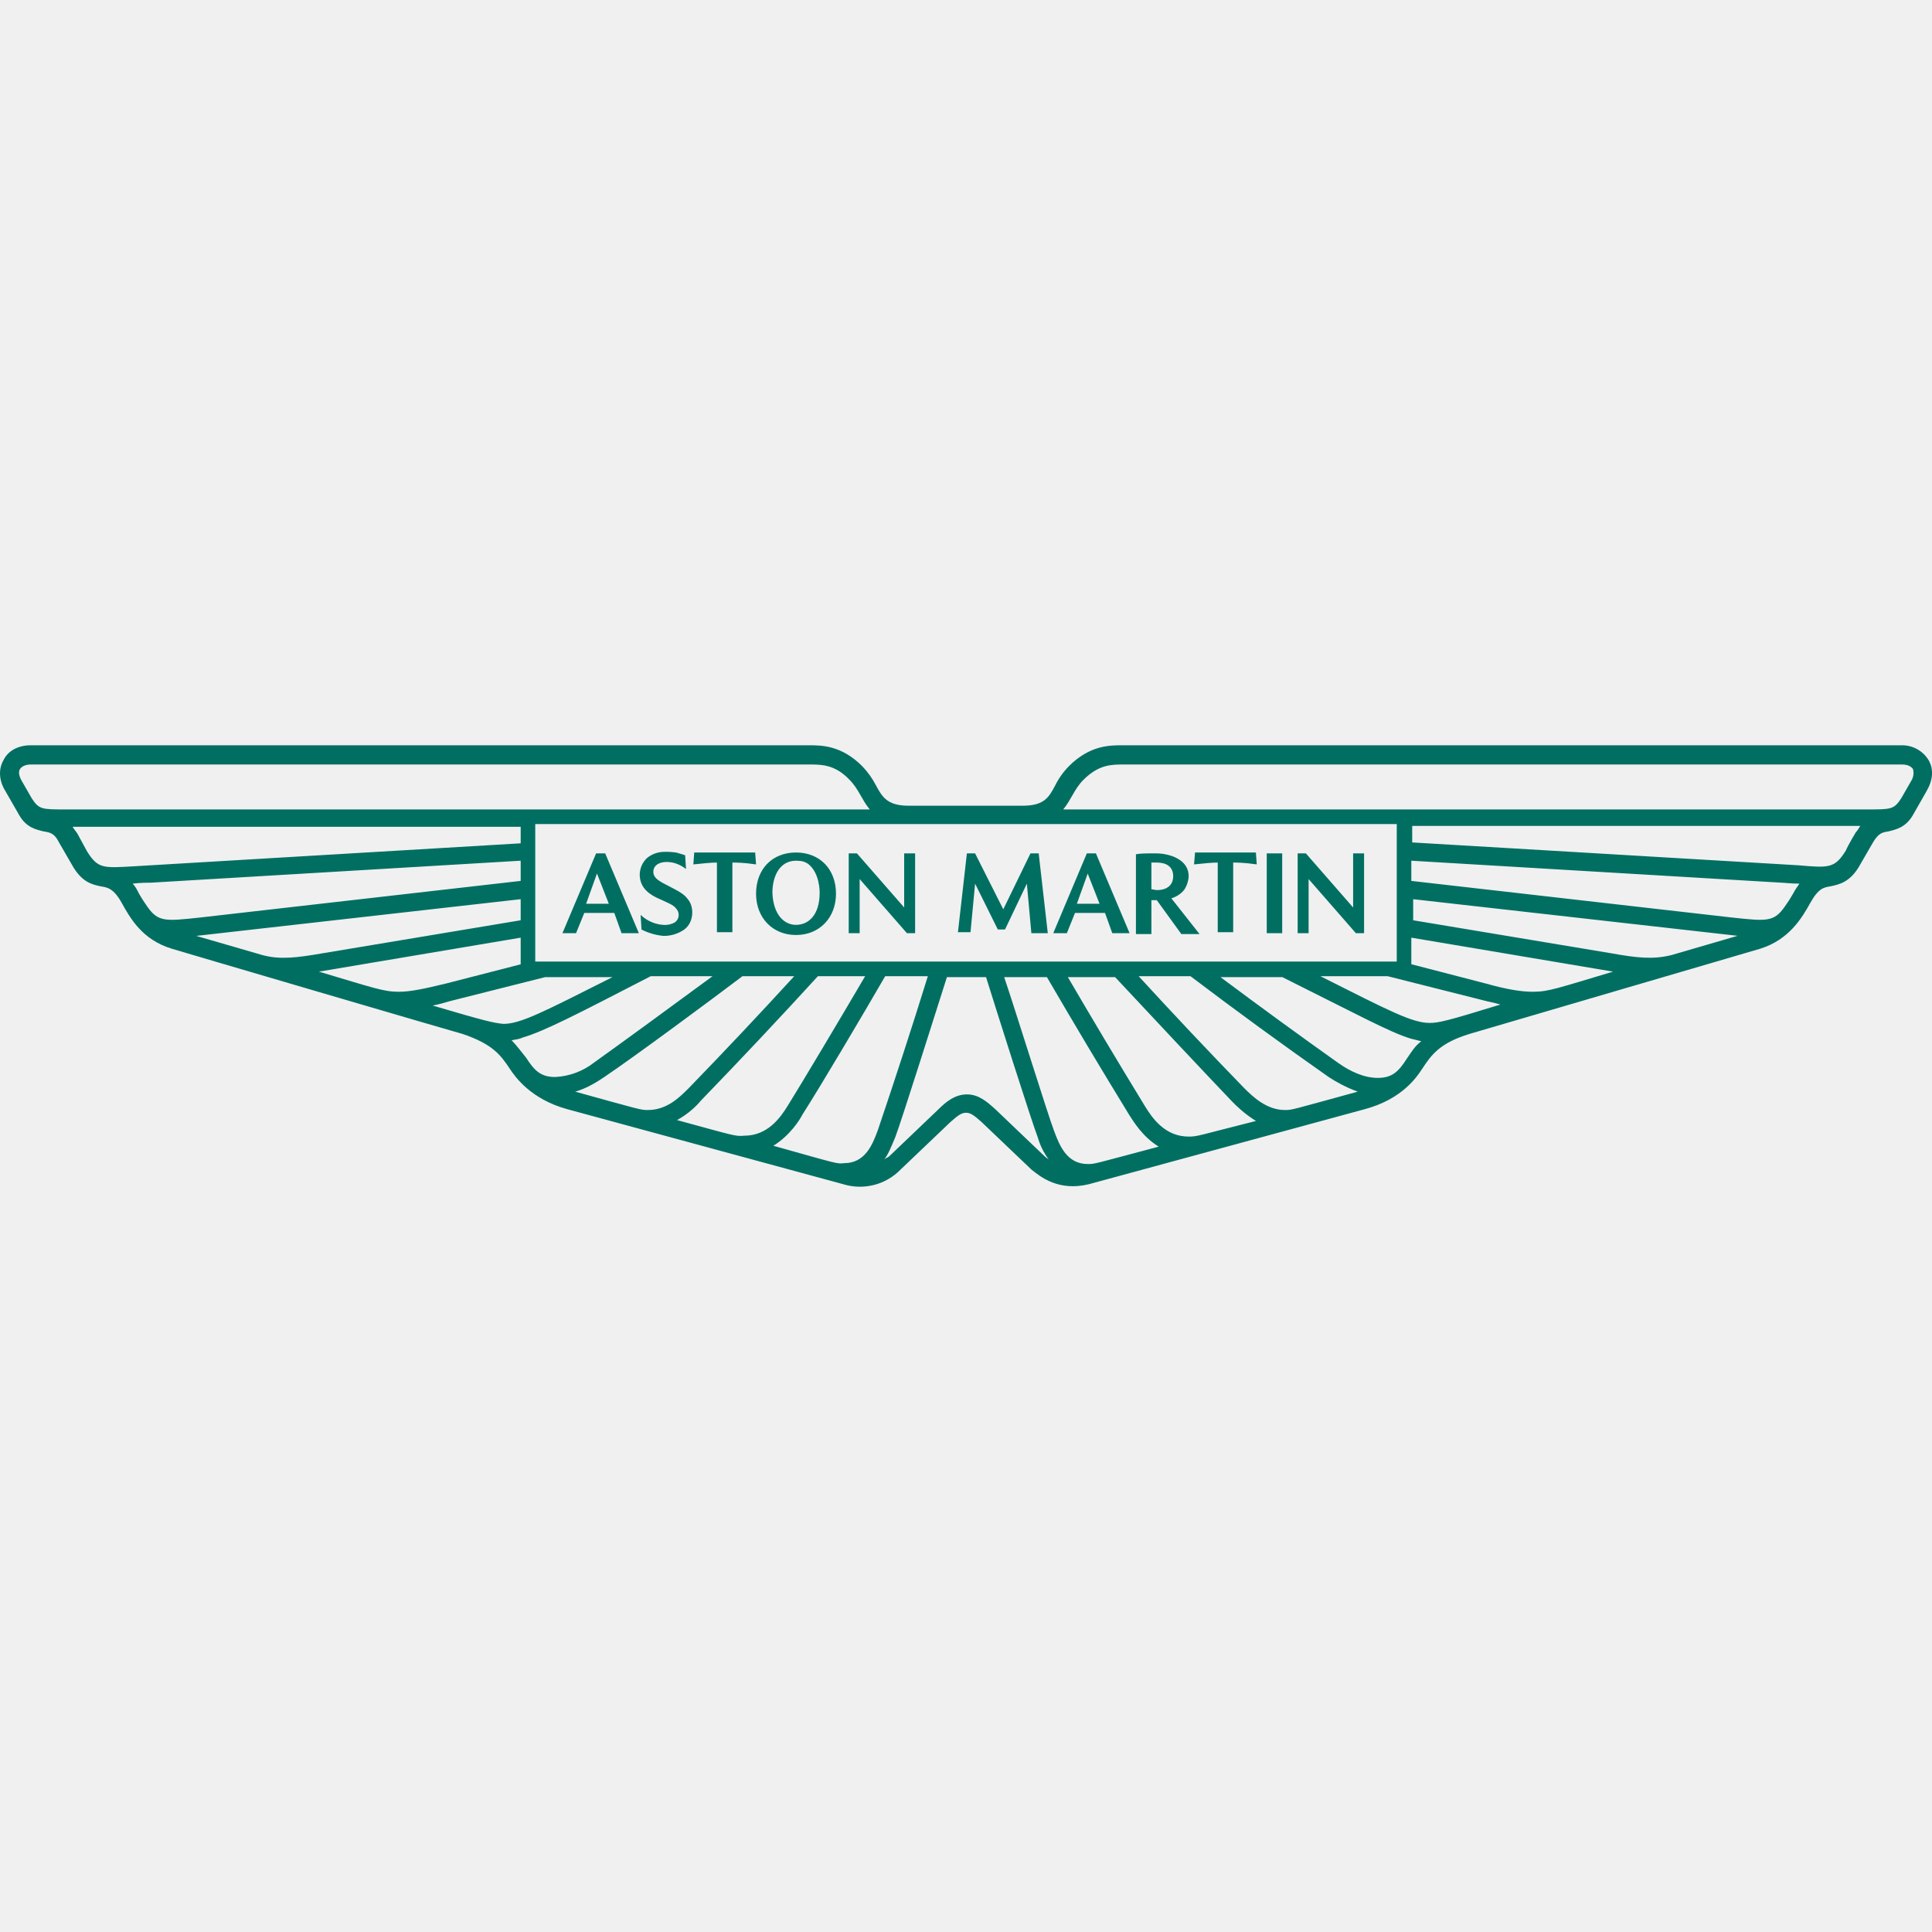
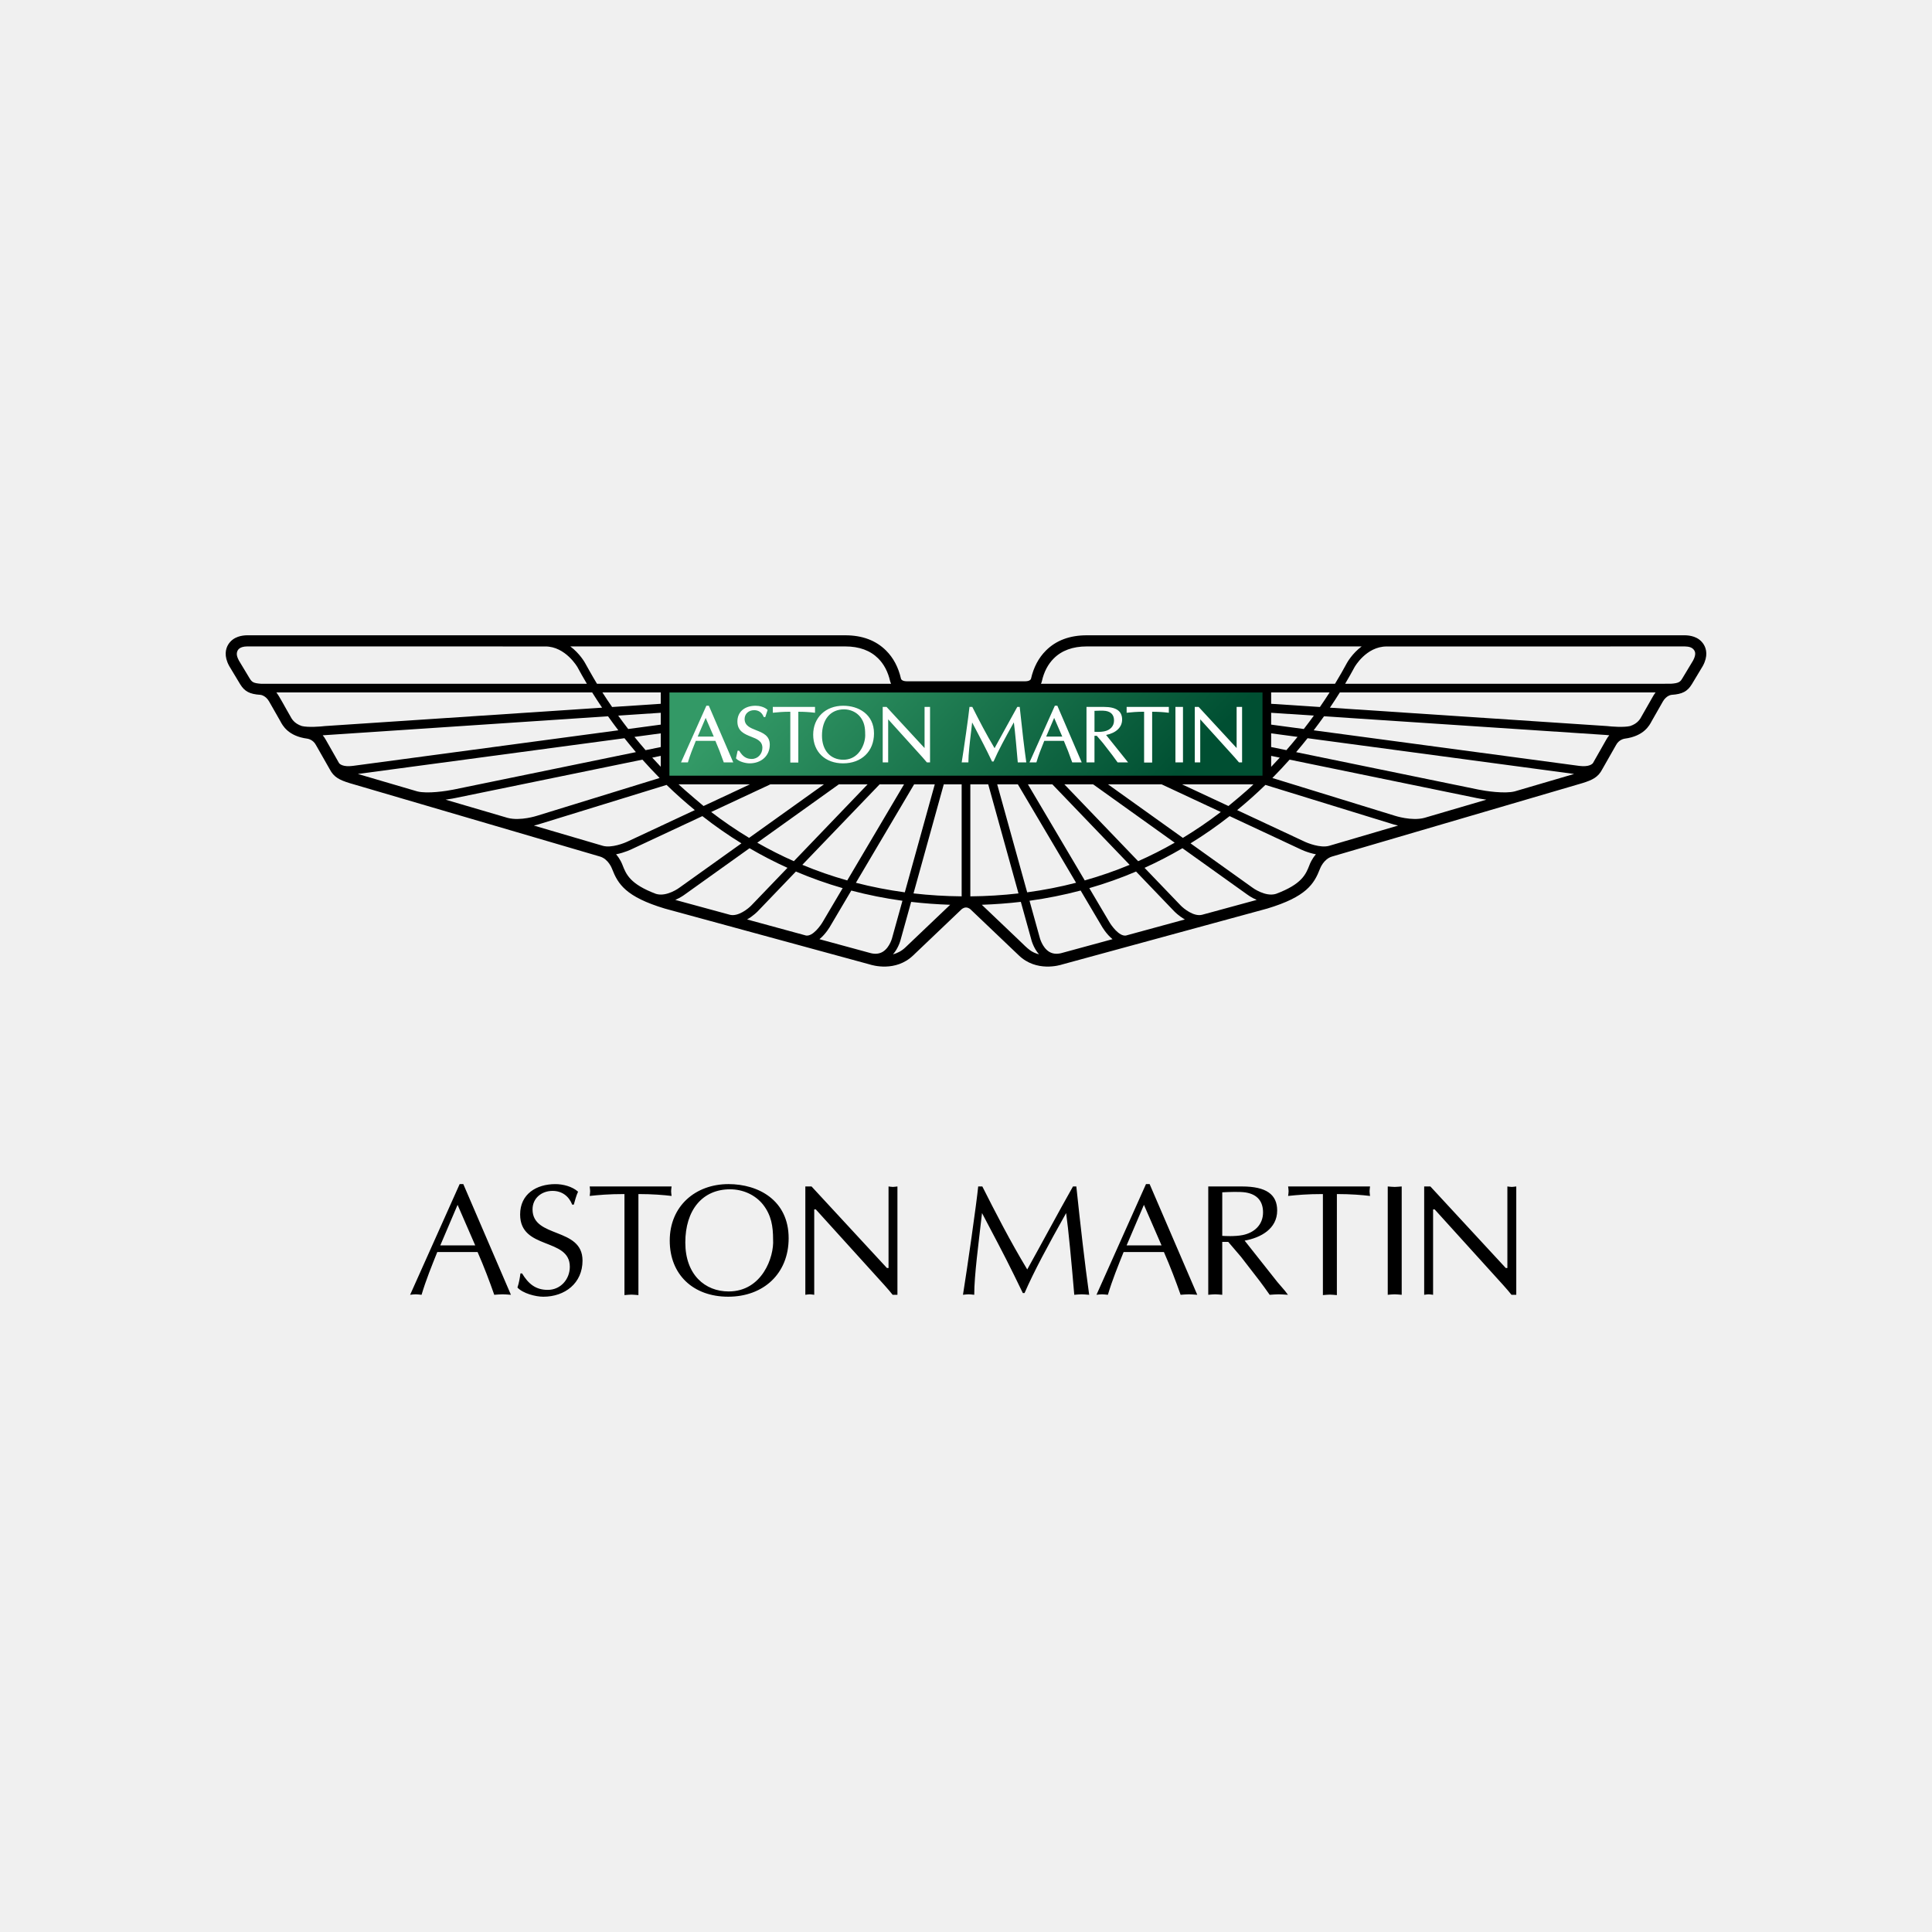
- <svg xmlns="http://www.w3.org/2000/svg" fill="#006F62" role="img" viewBox="0 0 24 24">
-   <path d="M.383 9.258c-.158 0-.282.068-.338.182-.068.114-.057.262.022.387l.17.296c.09.16.214.182.304.205.08.012.136.023.192.137l.158.273c.125.228.26.25.362.273.079.012.158.023.259.205.102.182.249.456.621.569.034.012 3.601 1.059 3.613 1.059.373.126.474.262.587.433.068.102.26.376.711.501l3.432.933a.704.704 0 0 0 .711-.182l.621-.592c.091-.08.136-.114.192-.114.057 0 .102.034.192.114l.621.592c.113.091.339.273.712.182l3.431-.933c.463-.125.644-.399.711-.501.113-.171.215-.319.587-.433 0 0 3.568-1.047 3.613-1.059.361-.113.52-.387.621-.569.102-.182.169-.193.248-.205.102-.023.249-.045.373-.273l.158-.273c.068-.114.113-.125.192-.137.09-.023.214-.046.305-.205l.169-.296c.079-.136.091-.273.023-.387a.386.386 0 0 0-.339-.182h-9.675c-.158 0-.406 0-.666.262a.938.938 0 0 0-.169.239c-.079.148-.136.25-.407.25h-1.411c-.26 0-.327-.102-.406-.25a1.017 1.017 0 0 0-.17-.239c-.259-.262-.508-.262-.666-.262H.383Zm.001.239h9.675c.146 0 .316 0 .497.193.112.114.146.24.248.365H.812c-.293 0-.327 0-.417-.137l-.124-.216c-.034-.057-.045-.114-.023-.148.023-.034.068-.057.136-.057Zm13.569 0h9.675c.068 0 .113.023.136.057a.186.186 0 0 1-.023.148l-.124.216c-.09.137-.124.137-.418.137h-9.991c.102-.125.136-.251.248-.365.192-.193.351-.193.497-.193Zm-7.304.74h10.702v1.708H6.649v-1.708Zm10.894.023h5.566c-.023.034-.034.057-.056.08 0 0-.09.148-.124.227-.136.217-.204.216-.587.182l-4.799-.284v-.205Zm-16.641.011h5.566v.205l-4.798.285c-.383.022-.451.034-.587-.182l-.124-.228c-.023-.034-.045-.057-.057-.08Zm7.354.311a.341.341 0 0 0-.219.077.287.287 0 0 0-.09.204c0 .126.067.217.203.285.147.068.214.091.248.137a.115.115 0 0 1-.011.171.245.245 0 0 1-.135.034.453.453 0 0 1-.294-.125l.011.182c.085.043.177.07.271.079a.438.438 0 0 0 .26-.079c.124-.091.124-.285.045-.376-.056-.08-.147-.114-.316-.205-.079-.045-.113-.08-.113-.137 0-.113.147-.147.282-.102a.44.44 0 0 1 .124.068l-.011-.171a2.09 2.09 0 0 0-.113-.034c-.011 0-.07-.011-.142-.008Zm.368.008-.011.148c.124-.012.214-.023.293-.023v.865h.192v-.865c.046 0 .136 0 .294.023l-.011-.148h-.757Zm1.264 0c-.293 0-.496.205-.496.512 0 .296.203.513.496.513.294 0 .497-.217.497-.513 0-.307-.203-.512-.497-.512Zm4.957 0-.012.148c.124-.012.215-.023.294-.023v.877-.012h.192v-.865c.045 0 .135 0 .293.023l-.011-.148h-.756Zm-.508.011c-.102 0-.17 0-.226.011v.991h.192v-.421h.067l.305.421h.226l-.35-.444a.32.32 0 0 0 .158-.103.338.338 0 0 0 .057-.17c0-.148-.113-.217-.204-.251a.62.62 0 0 0-.225-.034Zm-6.932 0-.418.991h.169l.102-.251h.373l.09.251h.215l-.418-.991h-.113Zm3.138 0v.991h.136v-.672l.587.672h.102v-.991h-.136v.672l-.587-.672h-.102Zm1.468 0-.111.979h.156l.057-.603.282.569h.09l.271-.569.056.615h.204l-.113-.991h-.102l-.338.695-.35-.695h-.102Zm-.111.979h-.002v.012l.002-.012Zm1.601-.979-.417.991h.169l.101-.251h.373l.09.251h.215l-.418-.991h-.113Zm2.235 0v.991h.192v-.991h-.192Zm.384 0v.991h.136v-.672l.587.672h.102v-.991h-.136v.672l-.587-.672h-.102Zm-9.652.091v.251l-3.985.455c-.429.046-.519.057-.654-.137a1.834 1.834 0 0 1-.102-.159c-.023-.046-.045-.091-.079-.125.09-.012.192-.012.226-.012l4.594-.273Zm11.064 0 4.595.273c.034 0 .124.012.226.012-.023.034-.057.08-.079.125a1.834 1.834 0 0 1-.102.159c-.135.194-.226.183-.655.137l-3.985-.455v-.251Zm-7.644 0c.068 0 .114.011.159.046.135.114.135.33.135.352 0 .274-.136.399-.294.399-.146 0-.282-.125-.293-.398 0-.205.09-.399.293-.399Zm4.415.023h.067c.113 0 .204.046.204.171 0 .08-.046.171-.204.171-.022 0-.056-.012-.078-.012h.011v-.33Zm-6.887.136.147.376h-.282l.135-.376Zm6.096.001.147.375h-.282l.135-.375Zm4.043.318 4.03.455-.824.24c-.226.056-.429.034-.745-.023l-2.461-.41v-.262Zm-11.087 0v.262l-2.461.41c-.327.057-.531.08-.745.023l-.824-.239 4.03-.456Zm0 .478v.331l-.925.238c-.283.069-.452.103-.587.103-.192 0-.305-.045-.994-.25l2.506-.422Zm11.064 0 2.506.422c-.688.205-.801.25-.993.25-.135 0-.305-.023-.587-.102l-.926-.24v-.33Zm-9.449.479h.768c-.463.341-1.163.853-1.468 1.07a.853.853 0 0 1-.486.182c-.18 0-.259-.08-.361-.239-.056-.068-.113-.148-.18-.217.045-.011.09-.011.135-.034.271-.079.666-.284 1.592-.762Zm1.14 0h.643a66.598 66.598 0 0 1-1.309 1.389c-.113.113-.271.273-.508.273-.09 0-.079 0-.903-.228.158-.045.293-.137.361-.182.373-.251 1.31-.945 1.716-1.252Zm.937 0h.587c-.327.557-.768 1.297-.959 1.605-.091.148-.249.376-.542.376-.113.011-.125-.001-.836-.194.147-.08.248-.182.294-.239a74.643 74.643 0 0 0 1.456-1.548Zm.836 0h.53a79.998 79.998 0 0 1-.621 1.912c-.067.182-.158.41-.418.41-.09.011-.067.012-.88-.216.203-.125.327-.319.361-.387.226-.353.745-1.23 1.028-1.719Zm3.149 0h.644a58.301 58.301 0 0 0 1.716 1.252c.068.045.203.125.361.182-.834.228-.813.228-.903.228-.226 0-.395-.16-.508-.273a66.367 66.367 0 0 1-1.31-1.389Zm2.258 0h.836l1.174.296c.079.022.158.034.225.056-.666.205-.767.228-.88.228-.214 0-.497-.148-1.355-.58Zm-9.63.011h.836c-.858.432-1.141.581-1.355.581-.124-.012-.226-.035-.88-.228.067-.011.146-.034.225-.057l1.174-.296Zm4.99 0h.486c.124.398.564 1.787.643 1.992a.857.857 0 0 0 .136.274c-.012-.012-.034-.023-.046-.035l-.62-.592c-.102-.091-.204-.182-.35-.182-.147 0-.26.091-.351.182l-.62.592c-.023.012-.045.023-.057.035.045-.057.079-.137.136-.274.079-.205.519-1.605.643-1.992Zm.711 0h.531c.336.577.678 1.15 1.027 1.719.046.069.158.262.362.387-.813.216-.791.216-.881.216-.259 0-.35-.227-.418-.409-.079-.205-.496-1.549-.621-1.913Zm.791 0h.587c.372.399 1.151 1.229 1.456 1.548.045.046.147.148.294.239-.723.182-.723.194-.836.194-.293 0-.451-.228-.542-.376a95.865 95.865 0 0 1-.959-1.605Zm1.896 0h.768c.937.467 1.332.683 1.592.763l.135.034c-.079.057-.124.136-.18.216-.102.16-.181.239-.361.239-.17 0-.339-.079-.486-.182a75.759 75.759 0 0 1-1.468-1.07Z" />
+ <svg xmlns="http://www.w3.org/2000/svg" width="512" height="512" viewBox="0 0 512 512" fill="none">
+   <path d="M451.545 170.855C450.164 168.568 447.635 168.396 446.619 168.36H287.981C283.488 168.36 279.859 169.721 277.175 172.41C275.248 174.329 273.92 176.831 273.233 179.848C273.222 179.918 273.035 180.548 271.678 180.548H240.32C238.963 180.548 238.776 179.918 238.765 179.848C238.078 176.831 236.752 174.329 234.823 172.41C232.139 169.721 228.51 168.36 224.019 168.36H65.379C64.363 168.396 61.834 168.57 60.453 170.855C59.798 171.971 59.305 173.85 60.728 176.475C60.739 176.498 63.633 181.306 63.633 181.306C64.814 183.241 66.17 183.96 69.025 184.14C69.066 184.144 70.388 184.281 71.314 185.891L74.273 191.083C74.895 192.274 76.366 195.067 81.385 195.745C81.469 195.757 82.933 195.92 83.741 197.457C83.752 197.474 87.394 203.879 87.394 203.879C88.457 205.939 89.948 206.702 92.656 207.537C92.662 207.537 159.003 226.994 159.003 226.994C161.258 227.66 162.18 230.202 162.18 230.202C163.765 234.293 165.823 237.658 176.18 240.78C176.186 240.784 230.46 255.576 230.46 255.576C231.123 255.796 237.34 257.685 242.023 253.172C242.023 253.172 254.719 241.067 254.752 241.043C254.756 241.031 255.284 240.494 256.002 240.494C256.718 240.494 257.248 241.029 257.252 241.043C257.285 241.067 269.981 253.172 269.981 253.172C274.664 257.685 280.879 255.796 281.544 255.576C281.544 255.576 335.816 240.786 335.824 240.78C346.181 237.658 348.239 234.291 349.824 230.202C349.824 230.202 350.744 227.66 352.999 226.994C352.999 226.994 419.342 207.537 419.346 207.537C422.054 206.702 423.545 205.939 424.608 203.879C424.608 203.879 428.249 197.472 428.261 197.457C429.069 195.92 430.533 195.759 430.617 195.745C435.636 195.067 437.107 192.274 437.727 191.083L440.688 185.891C441.614 184.281 442.936 184.146 442.977 184.14C445.83 183.96 447.188 183.241 448.369 181.306C448.369 181.306 451.262 176.498 451.272 176.475C452.695 173.85 452.202 171.971 451.545 170.855ZM242.247 207.862H247.725L239.783 236.478C235.365 235.876 231.047 235.038 226.825 233.946C232.6 224.181 240.313 211.133 242.247 207.862ZM239.581 207.862L224.529 233.323C220.468 232.18 216.503 230.802 212.628 229.185C220.841 220.637 230.721 210.347 233.106 207.862H239.581ZM204.147 207.862H218.355L198.518 222.045C195.073 219.967 191.724 217.68 188.471 215.189C195.919 211.706 202.815 208.485 204.147 207.862ZM186.447 213.603C186.274 213.462 181.744 209.659 179.821 207.862H198.73L186.447 213.603ZM222.298 207.862H229.922L210.38 228.223C207.074 226.764 203.845 225.124 200.686 223.323C210.064 216.612 219.84 209.618 222.298 207.862ZM224.019 171.31C227.696 171.31 230.627 172.384 232.738 174.495C234.262 176.018 235.32 178.031 235.883 180.487C235.883 180.487 235.996 180.906 236.14 181.21H158.209C157.018 179.256 155.054 175.71 155.054 175.71C154.968 175.552 153.649 173.182 151.144 171.31C188.54 171.31 224.019 171.31 224.019 171.31ZM171.085 198.801C170.059 197.613 169.076 196.445 168.138 195.285L175.111 194.346V197.976L171.085 198.801ZM175.109 200.312V203.199C174.332 202.396 173.578 201.584 172.849 200.779C173.755 200.587 174.516 200.434 175.109 200.312ZM166.48 193.195C165.546 191.986 164.662 190.802 163.826 189.642L175.109 188.895V192.033L166.48 193.195ZM175.109 186.514L162.217 187.366C161.287 186.03 160.432 184.734 159.643 183.499H175.107L175.109 186.514ZM69.238 181.21C67.222 181.059 66.794 180.82 66.16 179.781C66.166 179.789 63.529 175.409 63.319 175.062C62.882 174.256 62.739 173.66 62.756 173.241C62.805 172.167 63.535 171.34 65.46 171.31L144.528 171.316C149.881 171.316 153.035 176.804 153.035 176.804C153.73 178.096 154.56 179.577 155.529 181.21H69.238ZM79.954 192.4C77.939 191.706 77.3 190.499 76.888 189.715C75.656 187.621 74.035 184.493 73.239 183.497H156.93C157.734 184.781 158.605 186.134 159.561 187.541L86.14 192.413C84.985 192.555 81.636 192.821 79.954 192.4ZM93.517 202.966C90.845 203.323 90.005 202.441 89.852 202.231L86.336 196.047C86.097 195.587 85.815 195.203 85.52 194.863C85.972 194.822 161.134 189.822 161.134 189.822C161.991 191.03 162.896 192.272 163.863 193.539L93.517 202.966ZM110.572 209.724C103.285 207.576 97.362 205.845 94.835 205.108L165.488 195.636C166.453 196.849 167.461 198.08 168.519 199.322L120.177 209.252C118.382 209.622 113.226 210.418 110.572 209.724ZM134.527 216.747C129.131 215.167 123.446 213.499 118.082 211.921C119.512 211.723 120.534 211.514 120.642 211.49C120.636 211.496 155.662 204.303 170.247 201.31C171.689 202.925 173.202 204.548 174.805 206.175L142.416 216.157C142.343 216.18 137.925 217.645 134.527 216.747ZM159.786 224.158C159.096 223.954 151.403 221.696 141.488 218.783C142.433 218.574 143.055 218.364 143.124 218.34C143.094 218.352 170.312 209.963 176.649 208.009C178.974 210.261 181.467 212.502 184.135 214.683L166.618 222.874C165.462 223.456 162.084 224.779 159.786 224.158ZM173.824 236.88C166.969 234.297 165.943 231.723 164.968 229.228C164.887 229.007 164.387 227.676 163.263 226.398C165.584 225.959 167.502 224.998 167.628 224.934C167.608 224.938 176.9 220.606 186.137 216.28C189.484 218.905 192.94 221.316 196.488 223.497L180.112 235.2C180.061 235.253 176.664 237.774 173.824 236.88ZM193.472 242.435L178.96 238.485C180.408 237.856 181.397 237.113 181.477 237.049C181.465 237.06 189.586 231.255 198.636 224.787C201.906 226.694 205.255 228.432 208.689 229.983L199.156 239.906C198.304 240.802 195.65 242.954 193.472 242.435ZM213.607 247.925L197.988 243.665C199.609 242.744 200.731 241.582 200.818 241.496C200.818 241.496 205.283 236.839 210.923 230.963C214.953 232.678 219.079 234.148 223.313 235.369L218.153 244.105C217.525 245.235 215.42 248.211 213.607 247.925ZM233.944 252.231C233.059 252.766 232.031 252.889 230.811 252.609L217.16 248.893C218.828 247.533 219.952 245.596 220.144 245.239C220.136 245.247 222.455 241.331 225.6 236.006C230.015 237.172 234.535 238.078 239.157 238.711L236.514 248.223C236.518 248.252 235.894 251.041 233.944 252.231ZM239.981 251.033C238.941 252.043 237.774 252.609 236.644 252.913C238.156 251.21 238.682 249.067 238.761 248.736L241.464 239.01C244.854 239.402 248.305 239.657 251.803 239.775C249.002 242.435 239.981 251.033 239.981 251.033ZM254.852 237.54C250.509 237.505 246.257 237.237 242.086 236.764L250.108 207.862H254.85V237.54H254.852ZM276.117 180.487C276.671 178.031 277.732 176.018 279.256 174.495C281.367 172.384 284.304 171.31 287.975 171.31C287.975 171.31 323.46 171.31 360.852 171.31C358.347 173.184 357.03 175.552 356.942 175.71C356.098 177.29 355.043 179.14 353.791 181.212H275.858C276.019 180.926 276.117 180.487 276.117 180.487ZM336.868 197.972V194.342L343.866 195.281C342.926 196.443 341.939 197.615 340.909 198.797C339.106 198.429 337.717 198.146 336.868 197.972ZM339.151 200.779C338.416 201.59 337.65 202.411 336.868 203.225V200.314L339.151 200.779ZM336.868 192.033V188.895L348.182 189.642C347.346 190.802 346.454 191.986 345.522 193.195L336.868 192.033ZM336.868 186.514V183.497H352.361C351.574 184.732 350.711 186.03 349.789 187.364L336.868 186.514ZM293.635 207.862H307.847L323.523 215.189C320.266 217.68 316.917 219.967 313.474 222.049C305.909 216.637 297.938 210.935 293.635 207.862ZM311.308 223.323C308.159 225.126 304.922 226.764 301.624 228.223C294.506 220.814 285.937 211.88 282.074 207.862H289.698L311.308 223.323ZM313.264 207.862H332.175C330.248 209.775 325.699 213.48 325.55 213.603C320.951 211.449 316.466 209.362 313.264 207.862ZM272.413 207.862H278.89L299.366 229.191C295.499 230.8 291.53 232.172 287.469 233.321L272.413 207.862ZM269.747 207.862L285.172 233.94C280.95 235.038 276.626 235.876 272.213 236.478L264.271 207.862H269.747ZM257.148 237.546V207.862H261.892L269.91 236.764C265.737 237.243 261.483 237.505 257.148 237.546ZM270.036 249.152C270.036 249.152 262.686 242.143 260.191 239.775C263.689 239.651 267.142 239.395 270.532 238.999L273.235 248.742C273.312 249.081 273.851 251.217 275.354 252.915C273.28 252.325 272.655 251.711 270.036 249.152ZM281.183 252.609C279.963 252.889 278.933 252.766 278.046 252.231C276.145 251.068 275.513 248.397 275.476 248.238L272.833 238.711C277.453 238.07 281.968 237.164 286.38 235.998L291.864 245.269C292.052 245.6 293.162 247.538 294.832 248.891L281.183 252.609ZM298.389 247.925C296.574 248.211 294.469 245.235 293.857 244.126L288.676 235.365C292.907 234.146 297.047 232.686 301.069 230.965L311.175 241.502C311.265 241.59 312.383 242.75 314.004 243.665L298.389 247.925ZM321.104 241.735L318.522 242.435C316.348 242.956 313.692 240.802 312.842 239.908C312.842 239.908 308.671 235.575 303.315 229.985C306.743 228.432 310.092 226.702 313.36 224.787L330.542 237.068C330.613 237.125 331.594 237.86 333.036 238.485C329.218 239.522 321.104 241.735 321.104 241.735ZM347.034 229.216C346.057 231.719 345.035 234.297 338.155 236.88C335.314 237.762 331.936 235.253 331.906 235.224C331.892 235.212 324.231 229.734 315.506 223.497C319.054 221.31 322.508 218.907 325.863 216.28L344.403 224.949C344.505 225.002 346.416 225.967 348.733 226.398C347.625 227.658 347.125 228.958 347.034 229.216ZM352.212 224.158C349.914 224.781 346.53 223.456 345.406 222.891C345.406 222.891 336.748 218.844 327.861 214.689C330.529 212.501 333.024 210.267 335.347 208.009L368.898 218.352C368.961 218.376 369.573 218.574 370.505 218.783L352.212 224.158ZM377.485 216.741C374.087 217.65 369.651 216.18 369.606 216.169L369.555 216.151C369.555 216.151 369.547 216.147 369.543 216.147L337.19 206.177C338.792 204.55 340.319 202.933 341.753 201.312L391.356 211.498C391.466 211.516 392.48 211.725 393.908 211.923L377.485 216.741ZM401.446 209.716C398.797 210.418 393.618 209.624 391.819 209.252C391.819 209.252 358.731 202.458 343.483 199.326C344.541 198.084 345.557 196.853 346.518 195.634L417.161 205.106L401.446 209.716ZM425.64 196.077C425.66 196.053 422.752 201.165 422.148 202.227C422.001 202.425 421.175 203.323 418.485 202.966L348.141 193.539C349.106 192.278 350.02 191.028 350.878 189.822L425.603 194.775C425.713 194.787 426.027 194.822 426.476 194.862C426.168 195.214 425.887 195.61 425.64 196.077ZM438.12 184.43L435.106 189.717C434.694 190.499 434.061 191.706 432.046 192.4C430.364 192.819 427.015 192.553 425.856 192.412L352.445 187.539C353.395 186.134 354.276 184.779 355.076 183.495H438.751C438.534 183.778 438.32 184.08 438.12 184.43ZM448.675 175.062C448.633 175.126 445.83 179.789 445.83 179.789C445.298 180.665 444.969 181.061 442.781 181.2C442.767 181.2 356.475 181.212 356.475 181.212C357.44 179.579 358.268 178.098 358.965 176.808C358.988 176.763 362.045 171.32 367.473 171.32L446.536 171.314C447.366 171.349 448.445 171.441 449.014 172.382C449.083 172.51 449.246 172.772 449.246 173.245C449.244 173.66 449.11 174.256 448.675 175.062Z" fill="black" />
+   <path d="M177.44 205.569C177.428 205.557 177.418 205.546 177.406 205.534V183.509H334.576V205.546C334.573 205.557 334.565 205.557 334.559 205.563L177.44 205.569Z" fill="url(#paint0_linear_1563_15776)" />
+   <path d="M187.849 187.027H187.194L180.479 202.039H182.297L182.327 201.953C182.87 200.126 183.57 198.376 184.251 196.696C184.251 196.696 184.347 196.455 184.393 196.341C184.557 196.341 189.421 196.341 189.586 196.341C190.288 197.937 191.006 199.771 191.777 201.959L191.808 202.041H194.318L187.849 187.027ZM184.899 195.195C185.036 194.863 186.8 190.738 187.01 190.248C187.216 190.738 189.013 194.861 189.156 195.195C188.801 195.195 185.242 195.195 184.899 195.195ZM195.038 200.971L195.095 201.028C195.887 201.892 197.676 202.294 198.64 202.294C201.791 202.294 203.998 200.263 203.998 197.349C203.998 194.932 202.167 194.221 200.398 193.521C198.826 192.896 197.331 192.319 197.331 190.534C197.331 189.179 198.4 188.201 199.866 188.201C201.037 188.201 201.922 188.819 202.371 189.952L202.403 190.034H202.803L203.429 188.139L203.36 188.074C202.503 187.304 201.186 187.029 200.251 187.029C197.312 187.029 195.418 188.668 195.418 191.212C195.418 193.803 197.353 194.556 199.056 195.232C200.596 195.826 202.04 196.398 202.04 198.178C202.04 199.828 200.808 201.13 199.238 201.13C197.8 201.13 196.847 200.512 195.919 198.995L195.883 198.938H195.483L195.038 200.971ZM215.854 187.337H204.804V188.884L204.947 188.872C206.215 188.738 207.441 188.621 209.44 188.615C209.44 188.878 209.44 202.086 209.44 202.086H211.563C211.563 202.086 211.563 188.884 211.563 188.621C213.064 188.621 214.498 188.707 215.838 188.872L215.987 188.889V187.337H215.854ZM223.468 187.027C218.781 187.027 215.502 190.185 215.502 194.695C215.502 199.246 218.691 202.296 223.427 202.296C228.322 202.296 231.619 199.111 231.619 194.373C231.619 189.295 227.523 187.027 223.468 187.027ZM227.392 199.675C226.348 200.779 225.039 201.339 223.483 201.339C220.052 201.339 217.833 198.83 217.833 194.952C217.833 190.651 220.076 187.984 223.676 187.984C225.375 187.984 226.98 188.731 227.968 189.979C229.057 191.367 229.279 192.815 229.279 194.548C229.285 194.642 229.291 194.746 229.291 194.846C229.291 196.257 228.716 198.258 227.392 199.675ZM246.336 187.337H245.019C245.019 187.337 245.019 197.96 245.019 198.217C245.007 198.217 245.004 198.217 244.996 198.217C244.919 198.129 234.943 187.337 234.943 187.337H233.927V202.037H235.374C235.374 202.037 235.374 190.924 235.374 190.661C235.386 190.661 235.394 190.661 235.406 190.661C235.484 190.749 244.499 200.72 244.499 200.72L245.629 202.037H245.698H246.469V187.337H246.336ZM270.116 187.337H269.594L266.029 193.793C266.029 193.793 263.775 197.901 263.569 198.27C261.372 194.605 259.39 190.749 257.705 187.408L257.67 187.337H256.922L256.91 187.459C256.7 189.63 255.435 198.48 254.882 201.892L254.852 202.039H256.636V201.912C256.636 199.84 257.003 196.753 257.395 193.48C257.395 193.48 257.56 192.033 257.628 191.455C257.88 191.933 260.648 197.184 261.705 199.348L262.9 201.81H263.3L263.336 201.727C264.568 198.903 266.304 195.677 268.682 191.43C269.019 193.962 269.465 199.021 269.71 201.919L269.724 202.037H271.978L271.958 201.89C271.448 198.325 270.895 193.605 270.243 187.457L270.232 187.335H270.116V187.337ZM280.206 187.027H279.547L272.827 202.039H274.656L274.681 201.953C275.227 200.108 275.931 198.352 276.612 196.661C276.612 196.661 276.698 196.451 276.737 196.341C276.904 196.341 281.766 196.341 281.934 196.341C282.649 197.974 283.384 199.852 284.12 201.959L284.151 202.041H286.665L280.206 187.027ZM277.251 195.195C277.389 194.863 279.154 190.738 279.362 190.248C279.572 190.738 281.365 194.861 281.509 195.195C281.156 195.195 277.599 195.195 277.251 195.195ZM293.129 194.775C295.786 194.24 297.373 192.729 297.373 190.687C297.373 188.441 295.795 187.339 292.544 187.339H287.932V202.041H290.049C290.049 202.041 290.049 195.25 290.049 194.995C290.216 194.995 290.575 194.995 290.665 194.995C290.734 195.081 292.315 196.937 292.315 196.937C292.307 196.931 294.808 200.163 294.808 200.163L296.178 202.041H296.251H298.952C298.954 202.039 293.38 195.085 293.129 194.775ZM290.051 193.934C290.051 193.701 290.051 188.615 290.051 188.38C290.922 188.339 292.278 188.282 293.011 188.399C294.481 188.638 295.228 189.495 295.228 190.936C295.228 192.413 294.257 193.491 292.621 193.819C291.701 194.005 290.586 193.972 290.051 193.934ZM309.621 187.337H298.569V188.884L298.713 188.872C299.982 188.738 301.206 188.621 303.198 188.615C303.198 188.878 303.198 202.086 303.198 202.086H305.332C305.332 202.086 305.332 188.884 305.332 188.621C306.827 188.621 308.263 188.707 309.605 188.872L309.754 188.889V187.337H309.621ZM311.5 202.039H313.503V187.337H311.5V202.039ZM327.718 187.337C327.718 187.337 327.718 197.96 327.718 198.217C327.71 198.217 327.706 198.217 327.7 198.217C327.621 198.129 317.647 187.337 317.647 187.337H316.629V202.037H318.077C318.077 202.037 318.077 190.924 318.077 190.661C318.089 190.661 318.094 190.661 318.102 190.661C318.179 190.749 327.209 200.72 327.209 200.72L328.339 202.037H329.165V187.337H327.718Z" fill="white" />
+   <path d="M135.4 343.134C134.607 343.087 133.932 343.006 133.212 343.006C132.416 343.006 131.7 343.087 130.982 343.134C129.765 339.645 128.249 335.619 126.563 331.799H115.883C114.411 335.49 112.893 339.184 111.718 343.134C111.127 343.087 110.666 343.006 110.158 343.006C109.613 343.006 109.148 343.087 108.687 343.134L121.812 313.8H122.781L135.4 343.134ZM401.829 343.134H400.561C400.1 342.55 399.256 341.54 398.377 340.572L380.197 320.502H379.784V343.134C379.363 343.087 378.984 343.006 378.599 343.006C378.182 343.006 377.799 343.087 377.422 343.134V314.424H379.066L399.046 336.038H399.472V314.424C399.847 314.459 400.224 314.547 400.651 314.547C401.032 314.547 401.413 314.459 401.829 314.424V343.134ZM367.766 314.424C368.356 314.461 368.99 314.547 369.616 314.547C370.206 314.547 370.797 314.459 371.466 314.424V343.134C370.795 343.087 370.203 343.006 369.616 343.006C368.99 343.006 368.354 343.087 367.766 343.134V314.424ZM354.286 343.216C353.611 343.175 353.018 343.087 352.426 343.087C351.8 343.087 351.17 343.175 350.581 343.216V316.436C346.338 316.436 343.77 316.687 341.363 316.938C341.414 316.519 341.492 316.097 341.492 315.682C341.492 315.257 341.414 314.884 341.363 314.422H363.075C363.032 314.882 362.953 315.257 362.953 315.682C362.953 316.097 363.03 316.519 363.075 316.938C360.976 316.687 358.025 316.436 354.288 316.436L354.286 343.216ZM320.201 314.424H329.122C335.606 314.424 338.465 316.56 338.465 320.801C338.465 325.666 334.092 328.026 329.84 328.775L338.508 339.733L340.527 342.083L341.321 343.134C340.442 343.087 339.683 343.006 338.883 343.006C338.086 343.006 337.246 343.087 336.477 343.134C335.555 341.832 334.72 340.646 333.827 339.474L328.869 333.059L325.503 329.12H323.908V343.134C323.229 343.087 322.642 343.006 322.053 343.006C321.42 343.006 320.788 343.087 320.199 343.134L320.201 314.424ZM323.909 327.514C324.494 327.556 327.184 327.724 329.334 327.305C332.412 326.681 334.72 324.574 334.72 321.305C334.72 318.406 333.242 316.517 330.091 316.009C328.54 315.766 325.669 315.886 323.911 315.974L323.909 327.514ZM317.288 343.134C316.482 343.087 315.819 343.006 315.095 343.006C314.298 343.006 313.582 343.087 312.874 343.134C311.649 339.645 310.131 335.619 308.448 331.799H297.769C296.294 335.49 294.775 339.184 293.602 343.134C293.011 343.087 292.55 343.006 292.046 343.006C291.503 343.006 291.032 343.087 290.575 343.134L303.696 313.8H304.665L317.288 343.134ZM303.151 319.294L298.564 330.035H307.82L303.151 319.294ZM285.238 314.424C286.333 324.786 287.514 335.119 288.644 343.134C287.883 343.087 287.294 343.006 286.667 343.006C285.988 343.006 285.321 343.087 284.693 343.134C283.981 334.692 283.123 325.629 282.537 321.476C277.659 330.164 274.04 336.871 271.517 342.671H271.058L268.745 337.922C266.045 332.391 263.102 326.932 260.244 321.474C259.318 329.653 258.182 337.961 258.182 343.132C257.64 343.085 257.171 343.004 256.714 343.004C256.167 343.004 255.7 343.085 255.198 343.132C256.286 336.376 258.809 318.826 259.233 314.422H260.328C263.695 321.101 267.734 328.984 272.229 336.417C276.237 329.229 280.106 321.938 284.352 314.422H285.238V314.424ZM237.827 343.134H236.558C236.1 342.55 235.255 341.54 234.376 340.572L216.197 320.502H215.779V343.134C215.359 343.087 214.977 343.006 214.6 343.006C214.182 343.006 213.805 343.087 213.423 343.134V314.424H215.067L235.047 336.038H235.473V314.424C235.847 314.459 236.226 314.547 236.644 314.547C237.021 314.547 237.403 314.459 237.829 314.424V343.134H237.827ZM177.489 328.775C177.489 319.582 184.342 313.798 193.056 313.798C200.969 313.798 208.999 318.069 208.999 328.144C208.999 337.501 202.356 343.639 192.98 343.639C183.678 343.641 177.489 337.761 177.489 328.775ZM202.228 319.249C200.129 316.605 196.847 315.178 193.472 315.178C186.076 315.178 181.614 320.762 181.614 329.276C181.614 337.808 186.829 342.246 193.099 342.246C201.979 342.246 205.175 333.098 204.877 328.485C204.877 325.006 204.416 322.06 202.228 319.249ZM169.188 343.216C168.511 343.175 167.926 343.087 167.336 343.087C166.702 343.087 166.068 343.175 165.488 343.216V316.436C161.236 316.436 158.664 316.687 156.273 316.938C156.314 316.519 156.396 316.097 156.396 315.682C156.396 315.257 156.312 314.884 156.273 314.422H177.977C177.932 314.882 177.852 315.257 177.852 315.682C177.852 316.097 177.932 316.519 177.977 316.938C175.872 316.687 172.933 316.436 169.188 316.436V343.216ZM138.349 337.463C139.985 340.153 141.876 341.832 145.166 341.832C148.568 341.832 151.009 339.014 151.009 335.701C151.009 327.895 137.84 331.342 137.84 321.852C137.84 316.436 142.133 313.802 147.183 313.802C149.196 313.802 151.644 314.424 153.192 315.807C152.688 316.899 152.398 318.069 152.06 319.249H151.644C150.76 316.979 148.909 315.598 146.428 315.598C143.522 315.598 141.129 317.532 141.129 320.503C141.129 328.234 154.375 325.125 154.375 334.069C154.375 340.072 149.698 343.643 143.981 343.643C141.925 343.643 138.559 342.763 137.128 341.205C137.542 339.986 137.754 338.724 137.925 337.465L138.349 337.463ZM121.264 319.294L116.685 330.035H125.936L121.264 319.294Z" fill="black" />
+   <defs>
+     <linearGradient id="paint0_linear_1563_15776" x1="221.427" y1="161.639" x2="290.511" y2="227.498" gradientUnits="userSpaceOnUse">
+       <stop stop-color="#339966" />
+       <stop offset="1" stop-color="#004F32" />
+     </linearGradient>
+   </defs>
</svg>
